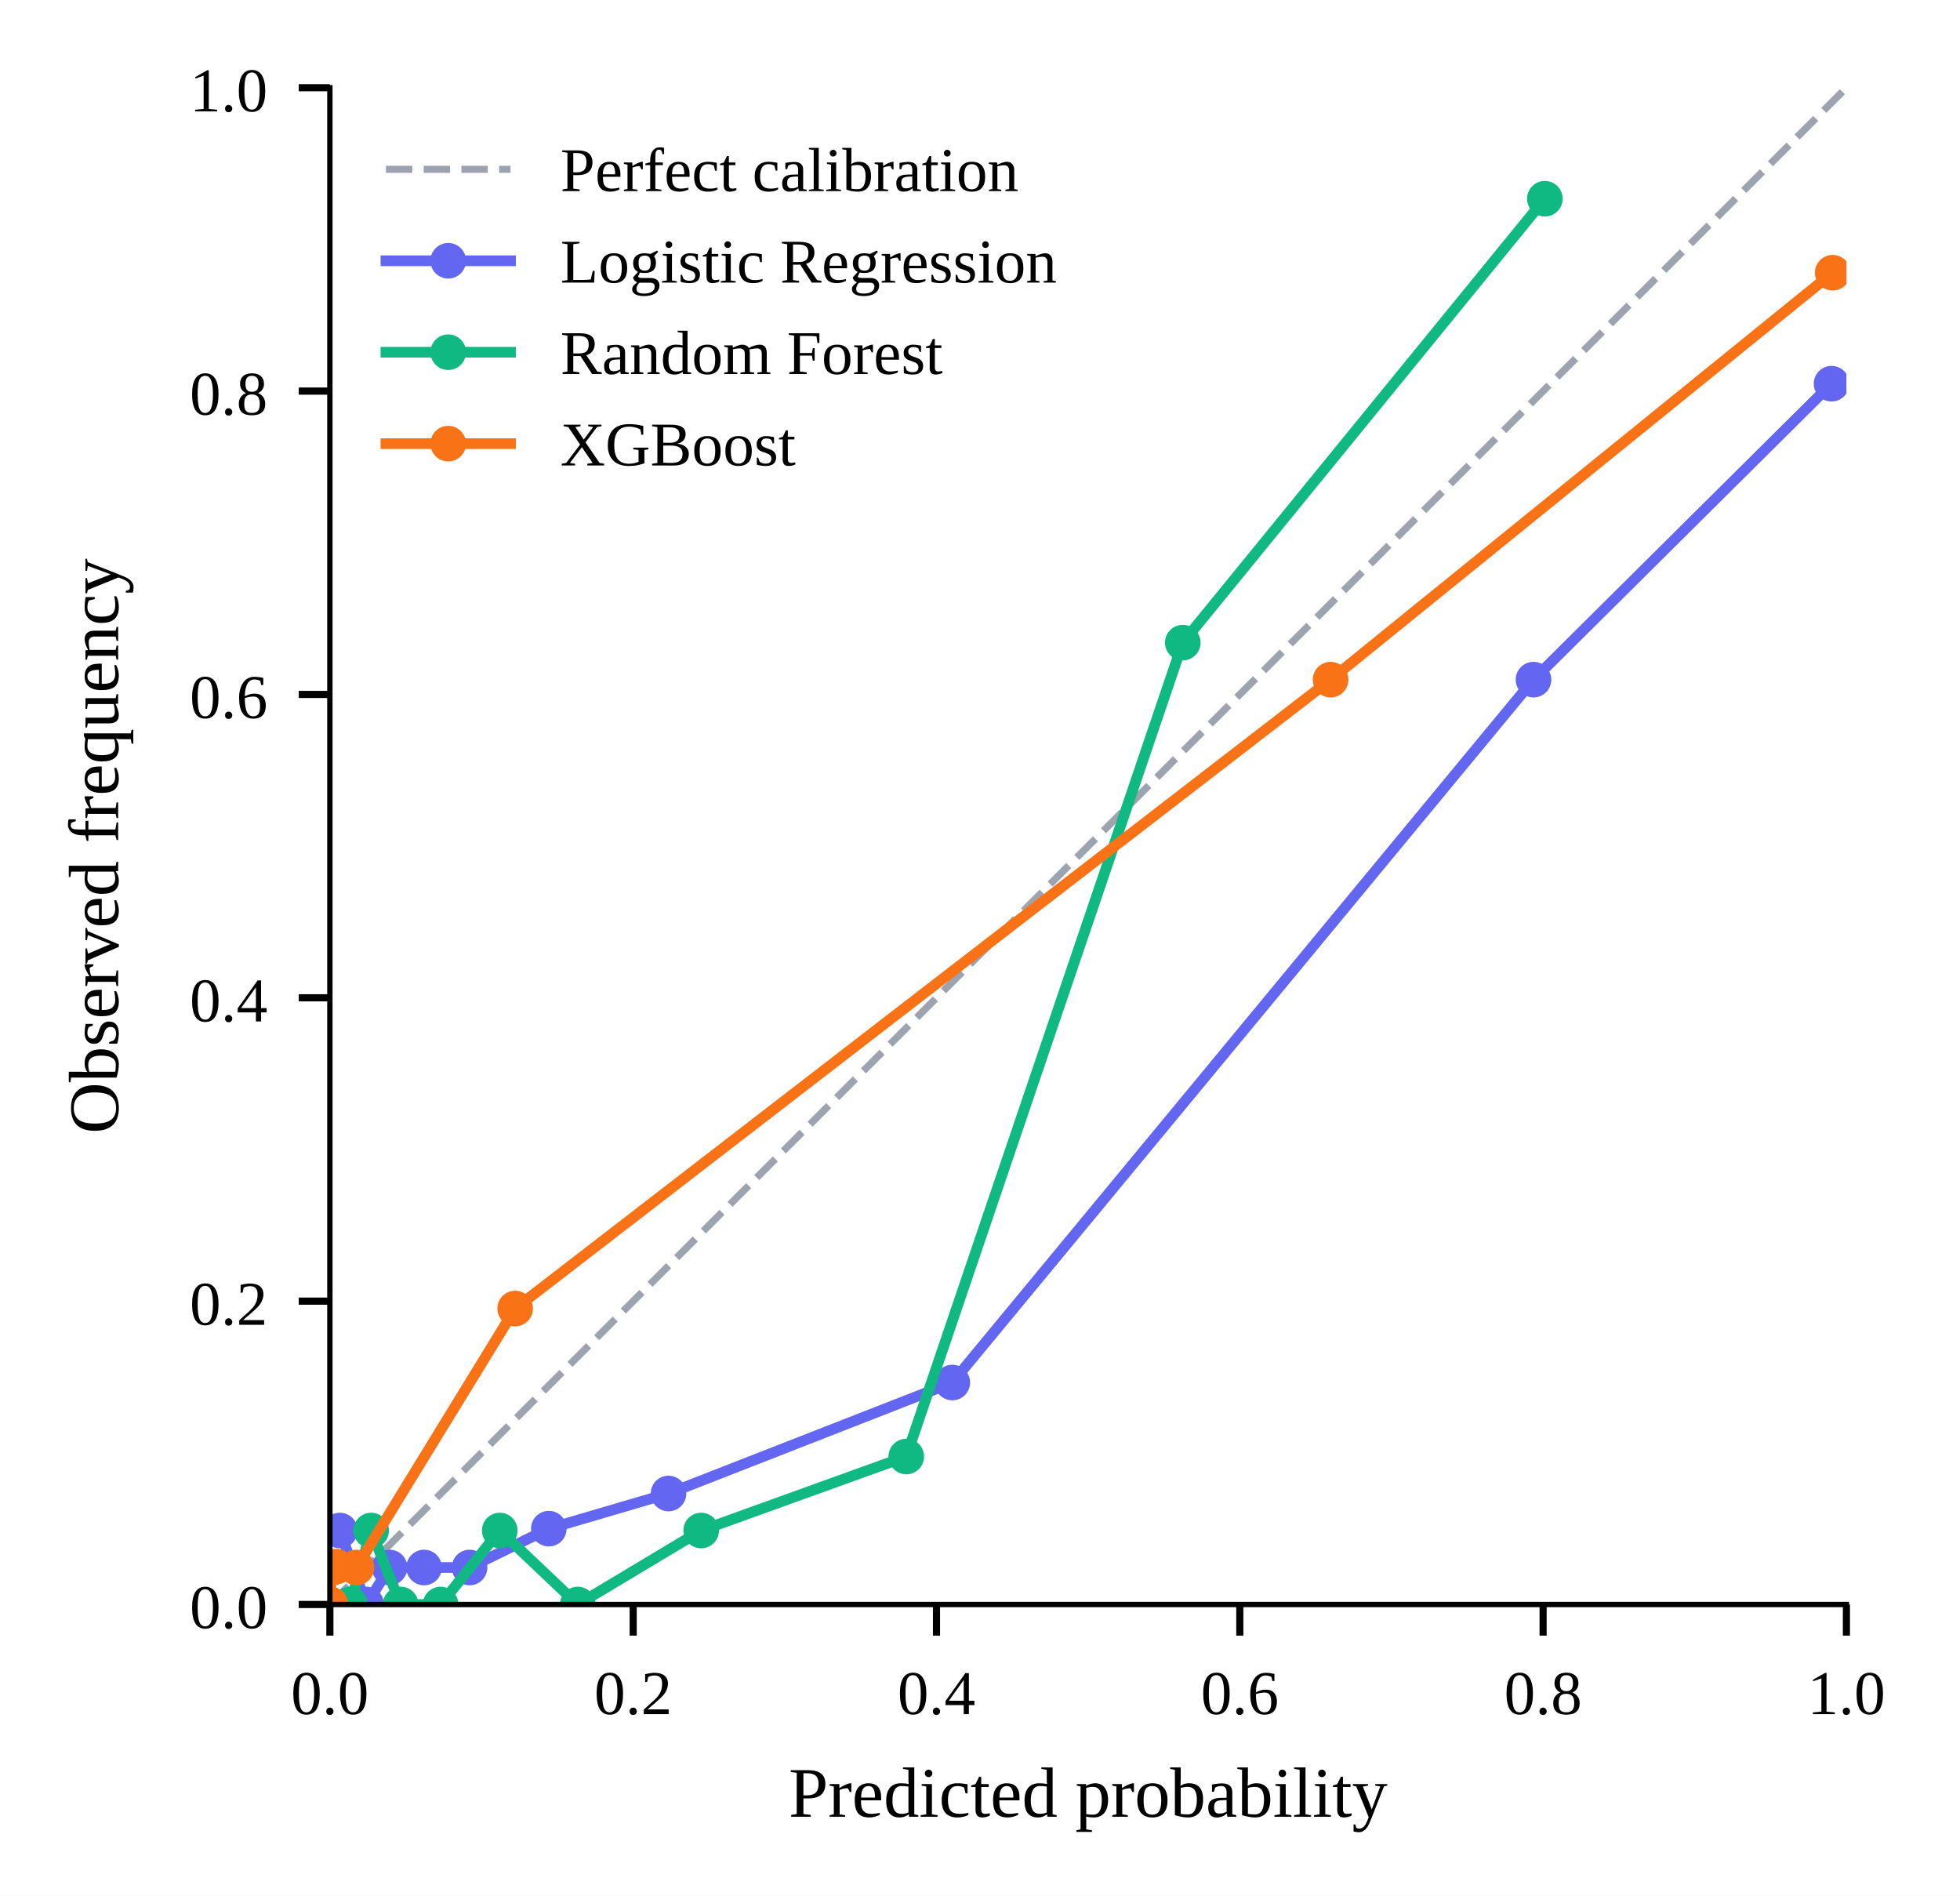
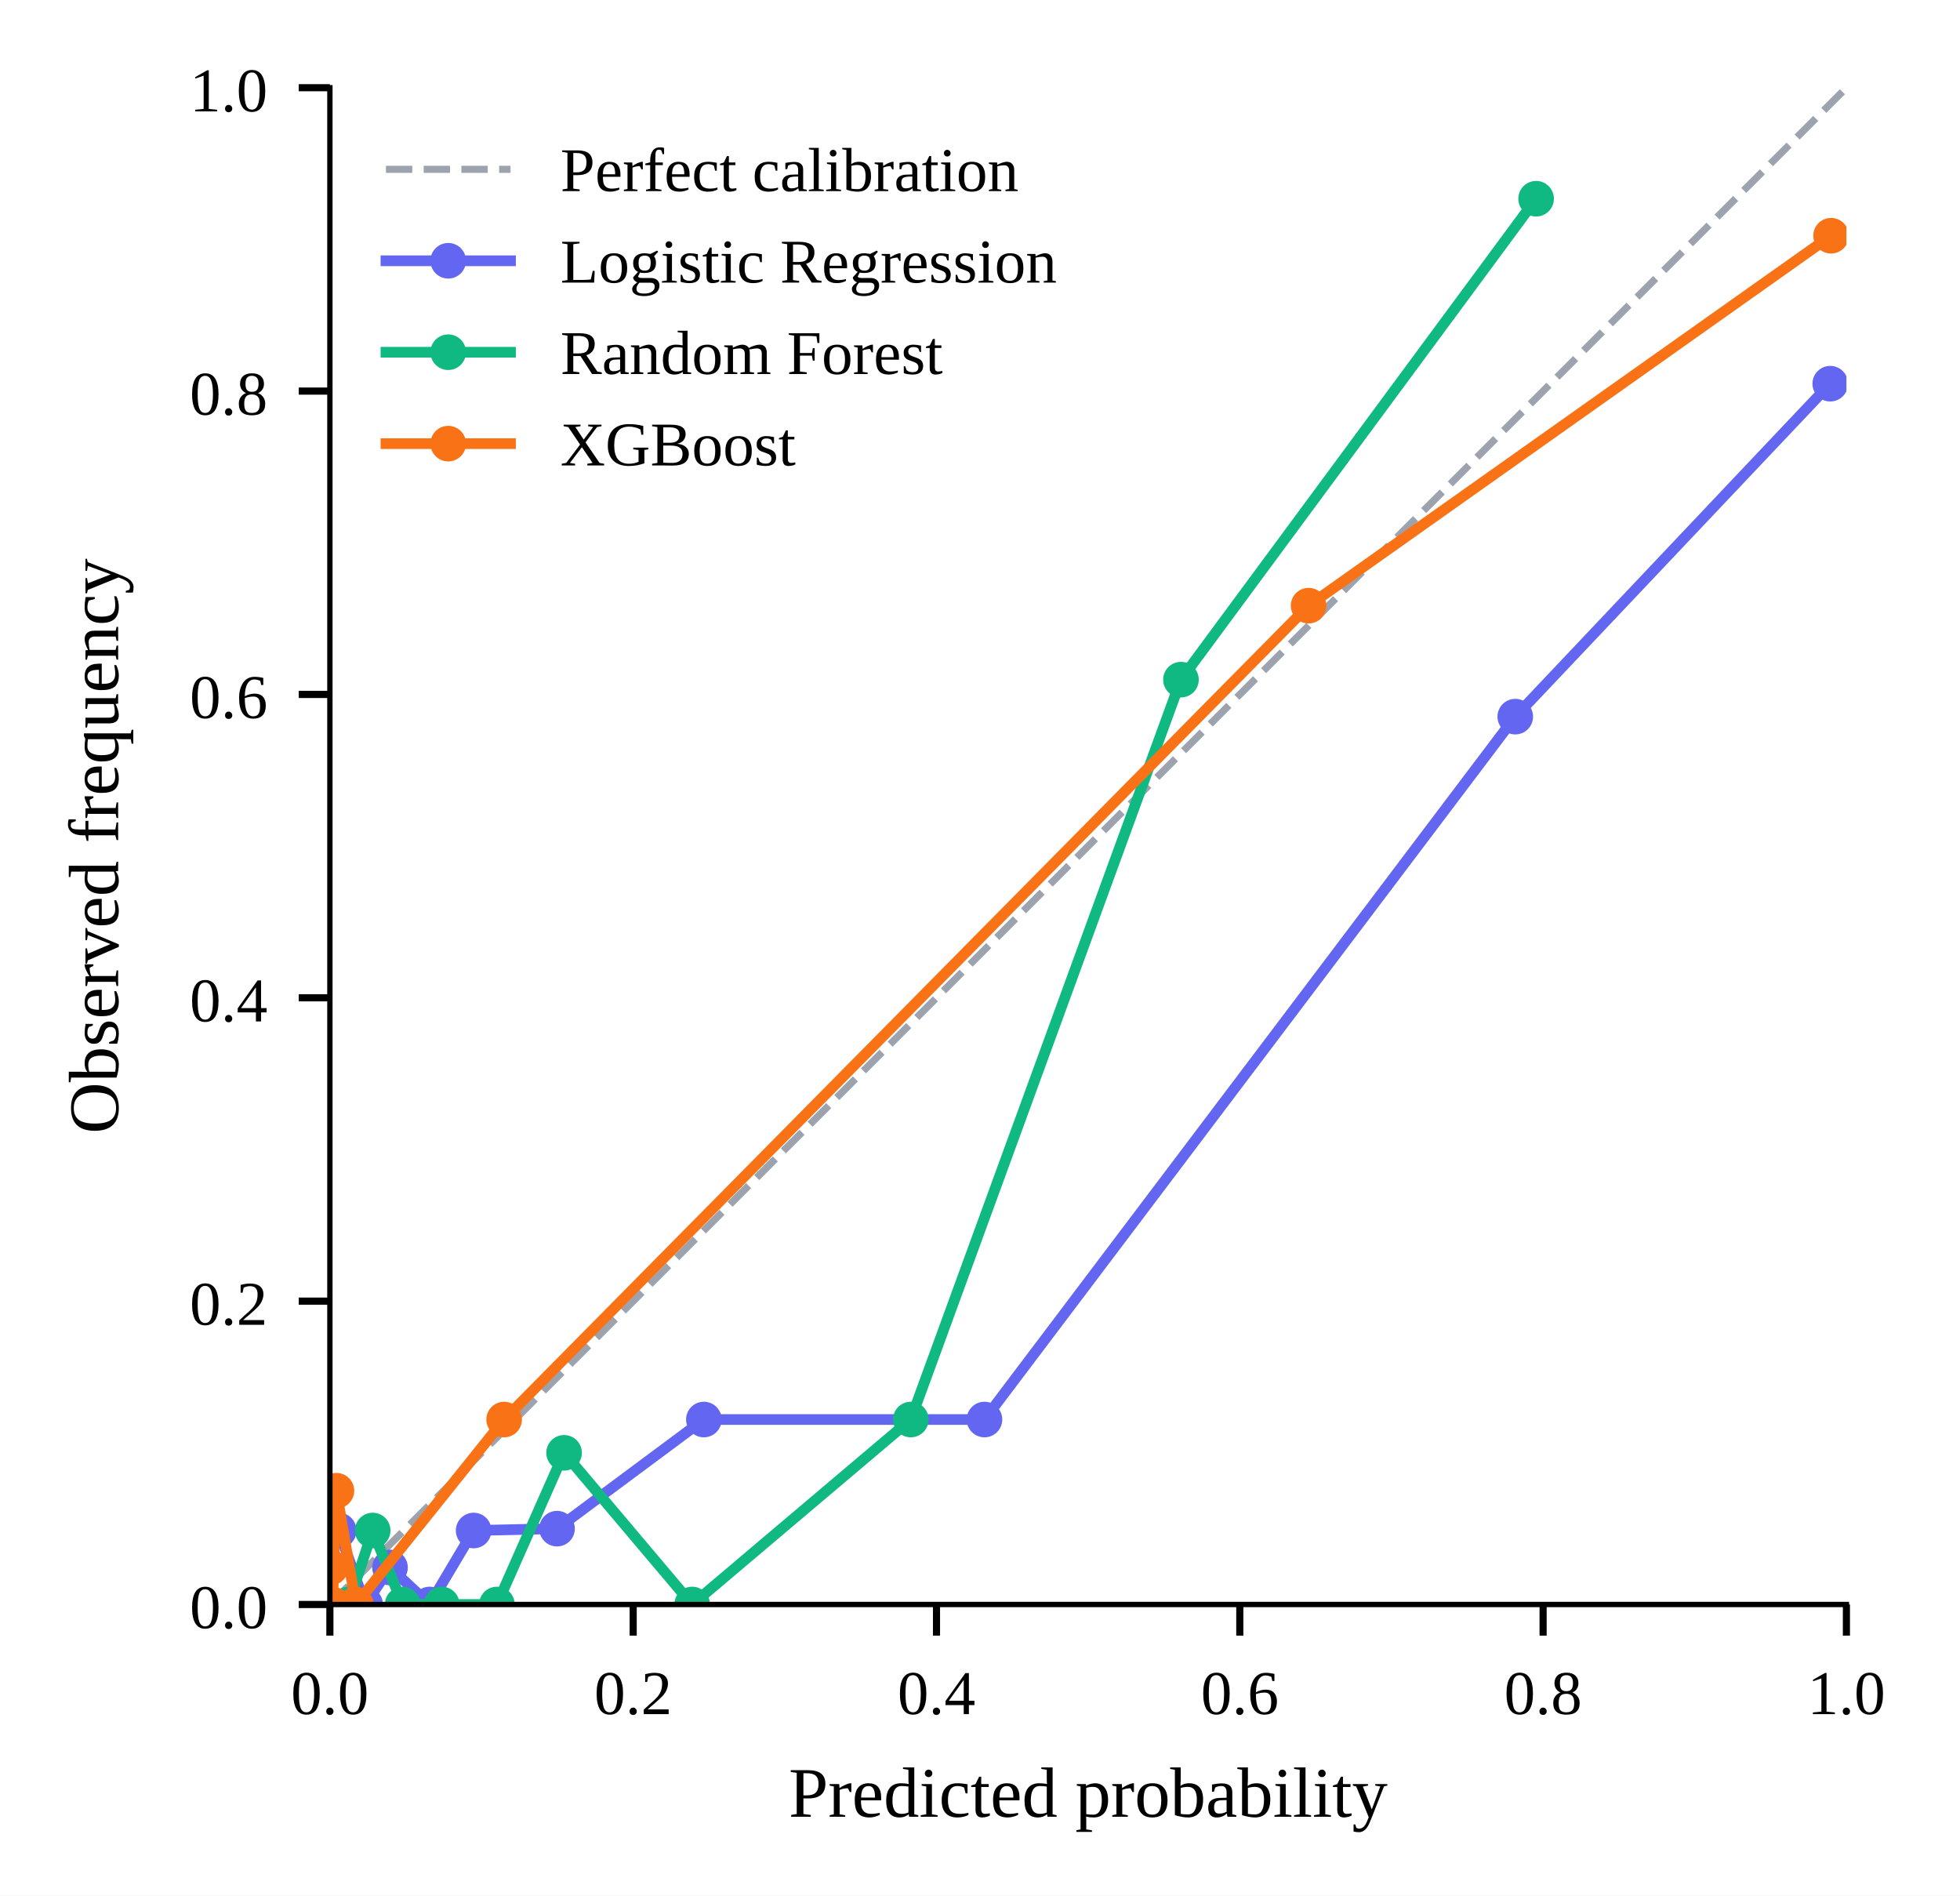
<svg xmlns="http://www.w3.org/2000/svg" xmlns:xlink="http://www.w3.org/1999/xlink" width="220.281pt" height="213.017pt" viewBox="0 0 220.281 213.017" version="1.1">
  <defs>
    <style type="text/css">*{stroke-linejoin: round; stroke-linecap: butt}</style>
  </defs>
  <g id="figure_1">
    <g id="patch_1">
      <path d="M 0 213.017  L 220.281 213.017  L 220.281 0  L 0 0  z " style="fill: #ffffff" />
    </g>
    <g id="axes_1">
      <g id="patch_2">
        <path d="M 37.075 180.299  L 207.515 180.299  L 207.515 9.859  L 37.075 9.859  z " style="fill: #ffffff" />
      </g>
      <g id="matplotlib.axis_1">
        <g id="xtick_1">
          <g id="line2d_1">
            <defs>
-               <path id="m1b887be599" d="M 0 0  L 0 3.5  " style="stroke: #000000; stroke-width: 0.8" />
+               <path id="m70146c146e" d="M 0 0  L 0 3.5  " style="stroke: #000000; stroke-width: 0.8" />
            </defs>
            <g>
-               <use xlink:href="#m1b887be599" x="37.075" y="180.299" style="stroke: #000000; stroke-width: 0.8" />
+               <use xlink:href="#m70146c146e" x="37.075" y="180.299" style="stroke: #000000; stroke-width: 0.8" />
            </g>
          </g>
          <g id="text_1">
            <text style="font-size: 7px; font-family: 'Liberation Serif'; text-anchor: middle" x="37.075" y="192.618" transform="rotate(-0 37.07469 192.6184)">0.0</text>
          </g>
        </g>
        <g id="xtick_2">
          <g id="line2d_2">
            <g>
-               <use xlink:href="#m1b887be599" x="71.163" y="180.299" style="stroke: #000000; stroke-width: 0.8" />
+               <use xlink:href="#m70146c146e" x="71.163" y="180.299" style="stroke: #000000; stroke-width: 0.8" />
            </g>
          </g>
          <g id="text_2">
            <text style="font-size: 7px; font-family: 'Liberation Serif'; text-anchor: middle" x="71.163" y="192.618" transform="rotate(-0 71.16269 192.6184)">0.2</text>
          </g>
        </g>
        <g id="xtick_3">
          <g id="line2d_3">
            <g>
-               <use xlink:href="#m1b887be599" x="105.251" y="180.299" style="stroke: #000000; stroke-width: 0.8" />
+               <use xlink:href="#m70146c146e" x="105.251" y="180.299" style="stroke: #000000; stroke-width: 0.8" />
            </g>
          </g>
          <g id="text_3">
            <text style="font-size: 7px; font-family: 'Liberation Serif'; text-anchor: middle" x="105.251" y="192.618" transform="rotate(-0 105.2507 192.6184)">0.4</text>
          </g>
        </g>
        <g id="xtick_4">
          <g id="line2d_4">
            <g>
-               <use xlink:href="#m1b887be599" x="139.339" y="180.299" style="stroke: #000000; stroke-width: 0.8" />
+               <use xlink:href="#m70146c146e" x="139.339" y="180.299" style="stroke: #000000; stroke-width: 0.8" />
            </g>
          </g>
          <g id="text_4">
            <text style="font-size: 7px; font-family: 'Liberation Serif'; text-anchor: middle" x="139.339" y="192.618" transform="rotate(-0 139.3387 192.6184)">0.6</text>
          </g>
        </g>
        <g id="xtick_5">
          <g id="line2d_5">
            <g>
-               <use xlink:href="#m1b887be599" x="173.427" y="180.299" style="stroke: #000000; stroke-width: 0.8" />
+               <use xlink:href="#m70146c146e" x="173.427" y="180.299" style="stroke: #000000; stroke-width: 0.8" />
            </g>
          </g>
          <g id="text_5">
            <text style="font-size: 7px; font-family: 'Liberation Serif'; text-anchor: middle" x="173.427" y="192.618" transform="rotate(-0 173.4267 192.6184)">0.8</text>
          </g>
        </g>
        <g id="xtick_6">
          <g id="line2d_6">
            <g>
-               <use xlink:href="#m1b887be599" x="207.515" y="180.299" style="stroke: #000000; stroke-width: 0.8" />
+               <use xlink:href="#m70146c146e" x="207.515" y="180.299" style="stroke: #000000; stroke-width: 0.8" />
            </g>
          </g>
          <g id="text_6">
            <text style="font-size: 7px; font-family: 'Liberation Serif'; text-anchor: middle" x="207.515" y="192.618" transform="rotate(-0 207.5147 192.6184)">1.0</text>
          </g>
        </g>
        <g id="text_7">
          <text style="font-size: 8px; font-family: 'Liberation Serif'; text-anchor: middle" x="122.295" y="204.153" transform="rotate(-0 122.2947 204.1529)">Predicted probability</text>
        </g>
      </g>
      <g id="matplotlib.axis_2">
        <g id="ytick_1">
          <g id="line2d_7">
            <defs>
-               <path id="ma044ce034d" d="M 0 0  L -3.5 0  " style="stroke: #000000; stroke-width: 0.8" />
+               <path id="mc9162b83ea" d="M 0 0  L -3.5 0  " style="stroke: #000000; stroke-width: 0.8" />
            </defs>
            <g>
-               <use xlink:href="#ma044ce034d" x="37.075" y="180.299" style="stroke: #000000; stroke-width: 0.8" />
+               <use xlink:href="#mc9162b83ea" x="37.075" y="180.299" style="stroke: #000000; stroke-width: 0.8" />
            </g>
          </g>
          <g id="text_8">
            <text style="font-size: 7px; font-family: 'Liberation Serif'; text-anchor: end" x="30.075" y="182.959" transform="rotate(-0 30.07469 182.9589)">0.0</text>
          </g>
        </g>
        <g id="ytick_2">
          <g id="line2d_8">
            <g>
-               <use xlink:href="#ma044ce034d" x="37.075" y="146.211" style="stroke: #000000; stroke-width: 0.8" />
+               <use xlink:href="#mc9162b83ea" x="37.075" y="146.211" style="stroke: #000000; stroke-width: 0.8" />
            </g>
          </g>
          <g id="text_9">
            <text style="font-size: 7px; font-family: 'Liberation Serif'; text-anchor: end" x="30.075" y="148.871" transform="rotate(-0 30.07469 148.8709)">0.2</text>
          </g>
        </g>
        <g id="ytick_3">
          <g id="line2d_9">
            <g>
-               <use xlink:href="#ma044ce034d" x="37.075" y="112.123" style="stroke: #000000; stroke-width: 0.8" />
+               <use xlink:href="#mc9162b83ea" x="37.075" y="112.123" style="stroke: #000000; stroke-width: 0.8" />
            </g>
          </g>
          <g id="text_10">
            <text style="font-size: 7px; font-family: 'Liberation Serif'; text-anchor: end" x="30.075" y="114.783" transform="rotate(-0 30.07469 114.7829)">0.4</text>
          </g>
        </g>
        <g id="ytick_4">
          <g id="line2d_10">
            <g>
-               <use xlink:href="#ma044ce034d" x="37.075" y="78.035" style="stroke: #000000; stroke-width: 0.8" />
+               <use xlink:href="#mc9162b83ea" x="37.075" y="78.035" style="stroke: #000000; stroke-width: 0.8" />
            </g>
          </g>
          <g id="text_11">
            <text style="font-size: 7px; font-family: 'Liberation Serif'; text-anchor: end" x="30.075" y="80.695" transform="rotate(-0 30.07469 80.69491)">0.6</text>
          </g>
        </g>
        <g id="ytick_5">
          <g id="line2d_11">
            <g>
-               <use xlink:href="#ma044ce034d" x="37.075" y="43.947" style="stroke: #000000; stroke-width: 0.8" />
+               <use xlink:href="#mc9162b83ea" x="37.075" y="43.947" style="stroke: #000000; stroke-width: 0.8" />
            </g>
          </g>
          <g id="text_12">
            <text style="font-size: 7px; font-family: 'Liberation Serif'; text-anchor: end" x="30.075" y="46.607" transform="rotate(-0 30.07469 46.60691)">0.8</text>
          </g>
        </g>
        <g id="ytick_6">
          <g id="line2d_12">
            <g>
-               <use xlink:href="#ma044ce034d" x="37.075" y="9.859" style="stroke: #000000; stroke-width: 0.8" />
+               <use xlink:href="#mc9162b83ea" x="37.075" y="9.859" style="stroke: #000000; stroke-width: 0.8" />
            </g>
          </g>
          <g id="text_13">
            <text style="font-size: 7px; font-family: 'Liberation Serif'; text-anchor: end" x="30.075" y="12.519" transform="rotate(-0 30.07469 12.51891)">1.0</text>
          </g>
        </g>
        <g id="text_14">
          <text style="font-size: 8px; font-family: 'Liberation Serif'; text-anchor: middle" x="13.279" y="95.079" transform="rotate(-90 13.27875 95.07945)">Observed frequency</text>
        </g>
      </g>
      <g id="line2d_13">
-         <path d="M 37.075 180.299  L 207.515 9.859  " clip-path="url(#pb5f82f8f0b)" style="fill: none; stroke-dasharray: 2.96,1.28; stroke-dashoffset: 0; stroke: #9ca3af; stroke-width: 0.8" />
+         <path d="M 37.075 180.299  L 207.515 9.859  " clip-path="url(#pdff5269799)" style="fill: none; stroke-dasharray: 2.96,1.28; stroke-dashoffset: 0; stroke: #9ca3af; stroke-width: 0.8" />
      </g>
      <g id="line2d_14">
-         <path d="M 38.194 171.985  L 41.167 180.299  L 43.784 176.142  L 47.659 176.142  L 52.775 176.142  L 61.681 171.777  L 75.135 167.828  L 107.028 155.357  L 172.347 76.373  L 205.844 43.116  " clip-path="url(#pb5f82f8f0b)" style="fill: none; stroke: #6366f1; stroke-width: 1.2; stroke-linecap: square" />
+         <path d="M 38.071 171.985  L 41.042 180.299  L 43.833 176.142  L 48.285 180.299  L 53.23 171.985  L 62.604 171.777  L 79.107 159.514  L 110.643 159.514  L 170.298 80.53  L 205.699 43.116  " clip-path="url(#pdff5269799)" style="fill: none; stroke: #6366f1; stroke-width: 1.2; stroke-linecap: square" />
        <defs>
-           <path id="m2f69dec016" d="M 0 1.5  C 0.398 1.5 0.779 1.342 1.061 1.061  C 1.342 0.779 1.5 0.398 1.5 0  C 1.5 -0.398 1.342 -0.779 1.061 -1.061  C 0.779 -1.342 0.398 -1.5 0 -1.5  C -0.398 -1.5 -0.779 -1.342 -1.061 -1.061  C -1.342 -0.779 -1.5 -0.398 -1.5 0  C -1.5 0.398 -1.342 0.779 -1.061 1.061  C -0.779 1.342 -0.398 1.5 0 1.5  z " style="stroke: #6366f1" />
+           <path id="me49441acbe" d="M 0 1.5  C 0.398 1.5 0.779 1.342 1.061 1.061  C 1.342 0.779 1.5 0.398 1.5 0  C 1.5 -0.398 1.342 -0.779 1.061 -1.061  C 0.779 -1.342 0.398 -1.5 0 -1.5  C -0.398 -1.5 -0.779 -1.342 -1.061 -1.061  C -1.342 -0.779 -1.5 -0.398 -1.5 0  C -1.5 0.398 -1.342 0.779 -1.061 1.061  C -0.779 1.342 -0.398 1.5 0 1.5  z " style="stroke: #6366f1" />
        </defs>
-         <g clip-path="url(#pb5f82f8f0b)">
-           <use xlink:href="#m2f69dec016" x="38.194" y="171.985" style="fill: #6366f1; stroke: #6366f1" />
-           <use xlink:href="#m2f69dec016" x="41.167" y="180.299" style="fill: #6366f1; stroke: #6366f1" />
-           <use xlink:href="#m2f69dec016" x="43.784" y="176.142" style="fill: #6366f1; stroke: #6366f1" />
-           <use xlink:href="#m2f69dec016" x="47.659" y="176.142" style="fill: #6366f1; stroke: #6366f1" />
-           <use xlink:href="#m2f69dec016" x="52.775" y="176.142" style="fill: #6366f1; stroke: #6366f1" />
-           <use xlink:href="#m2f69dec016" x="61.681" y="171.777" style="fill: #6366f1; stroke: #6366f1" />
-           <use xlink:href="#m2f69dec016" x="75.135" y="167.828" style="fill: #6366f1; stroke: #6366f1" />
-           <use xlink:href="#m2f69dec016" x="107.028" y="155.357" style="fill: #6366f1; stroke: #6366f1" />
-           <use xlink:href="#m2f69dec016" x="172.347" y="76.373" style="fill: #6366f1; stroke: #6366f1" />
-           <use xlink:href="#m2f69dec016" x="205.844" y="43.116" style="fill: #6366f1; stroke: #6366f1" />
+         <g clip-path="url(#pdff5269799)">
+           <use xlink:href="#me49441acbe" x="38.071" y="171.985" style="fill: #6366f1; stroke: #6366f1" />
+           <use xlink:href="#me49441acbe" x="41.042" y="180.299" style="fill: #6366f1; stroke: #6366f1" />
+           <use xlink:href="#me49441acbe" x="43.833" y="176.142" style="fill: #6366f1; stroke: #6366f1" />
+           <use xlink:href="#me49441acbe" x="48.285" y="180.299" style="fill: #6366f1; stroke: #6366f1" />
+           <use xlink:href="#me49441acbe" x="53.23" y="171.985" style="fill: #6366f1; stroke: #6366f1" />
+           <use xlink:href="#me49441acbe" x="62.604" y="171.777" style="fill: #6366f1; stroke: #6366f1" />
+           <use xlink:href="#me49441acbe" x="79.107" y="159.514" style="fill: #6366f1; stroke: #6366f1" />
+           <use xlink:href="#me49441acbe" x="110.643" y="159.514" style="fill: #6366f1; stroke: #6366f1" />
+           <use xlink:href="#me49441acbe" x="170.298" y="80.53" style="fill: #6366f1; stroke: #6366f1" />
+           <use xlink:href="#me49441acbe" x="205.699" y="43.116" style="fill: #6366f1; stroke: #6366f1" />
        </g>
      </g>
      <g id="line2d_15">
-         <path d="M 39.33 180.299  L 41.715 171.985  L 45.028 180.299  L 49.517 180.299  L 56.167 171.985  L 64.93 180.299  L 78.802 171.985  L 101.854 163.671  L 132.93 72.216  L 173.625 22.331  " clip-path="url(#pb5f82f8f0b)" style="fill: none; stroke: #10b981; stroke-width: 1.2; stroke-linecap: square" />
+         <path d="M 39.145 180.299  L 41.884 171.985  L 45.253 180.299  L 49.646 180.299  L 55.848 180.299  L 63.397 163.255  L 77.791 180.299  L 102.361 159.514  L 132.725 76.373  L 172.641 22.331  " clip-path="url(#pdff5269799)" style="fill: none; stroke: #10b981; stroke-width: 1.2; stroke-linecap: square" />
        <defs>
-           <path id="ma5a515596b" d="M 0 1.5  C 0.398 1.5 0.779 1.342 1.061 1.061  C 1.342 0.779 1.5 0.398 1.5 0  C 1.5 -0.398 1.342 -0.779 1.061 -1.061  C 0.779 -1.342 0.398 -1.5 0 -1.5  C -0.398 -1.5 -0.779 -1.342 -1.061 -1.061  C -1.342 -0.779 -1.5 -0.398 -1.5 0  C -1.5 0.398 -1.342 0.779 -1.061 1.061  C -0.779 1.342 -0.398 1.5 0 1.5  z " style="stroke: #10b981" />
+           <path id="m98f08be79d" d="M 0 1.5  C 0.398 1.5 0.779 1.342 1.061 1.061  C 1.342 0.779 1.5 0.398 1.5 0  C 1.5 -0.398 1.342 -0.779 1.061 -1.061  C 0.779 -1.342 0.398 -1.5 0 -1.5  C -0.398 -1.5 -0.779 -1.342 -1.061 -1.061  C -1.342 -0.779 -1.5 -0.398 -1.5 0  C -1.5 0.398 -1.342 0.779 -1.061 1.061  C -0.779 1.342 -0.398 1.5 0 1.5  z " style="stroke: #10b981" />
        </defs>
-         <g clip-path="url(#pb5f82f8f0b)">
-           <use xlink:href="#ma5a515596b" x="39.33" y="180.299" style="fill: #10b981; stroke: #10b981" />
-           <use xlink:href="#ma5a515596b" x="41.715" y="171.985" style="fill: #10b981; stroke: #10b981" />
-           <use xlink:href="#ma5a515596b" x="45.028" y="180.299" style="fill: #10b981; stroke: #10b981" />
-           <use xlink:href="#ma5a515596b" x="49.517" y="180.299" style="fill: #10b981; stroke: #10b981" />
-           <use xlink:href="#ma5a515596b" x="56.167" y="171.985" style="fill: #10b981; stroke: #10b981" />
-           <use xlink:href="#ma5a515596b" x="64.93" y="180.299" style="fill: #10b981; stroke: #10b981" />
-           <use xlink:href="#ma5a515596b" x="78.802" y="171.985" style="fill: #10b981; stroke: #10b981" />
-           <use xlink:href="#ma5a515596b" x="101.854" y="163.671" style="fill: #10b981; stroke: #10b981" />
-           <use xlink:href="#ma5a515596b" x="132.93" y="72.216" style="fill: #10b981; stroke: #10b981" />
-           <use xlink:href="#ma5a515596b" x="173.625" y="22.331" style="fill: #10b981; stroke: #10b981" />
+         <g clip-path="url(#pdff5269799)">
+           <use xlink:href="#m98f08be79d" x="39.145" y="180.299" style="fill: #10b981; stroke: #10b981" />
+           <use xlink:href="#m98f08be79d" x="41.884" y="171.985" style="fill: #10b981; stroke: #10b981" />
+           <use xlink:href="#m98f08be79d" x="45.253" y="180.299" style="fill: #10b981; stroke: #10b981" />
+           <use xlink:href="#m98f08be79d" x="49.646" y="180.299" style="fill: #10b981; stroke: #10b981" />
+           <use xlink:href="#m98f08be79d" x="55.848" y="180.299" style="fill: #10b981; stroke: #10b981" />
+           <use xlink:href="#m98f08be79d" x="63.397" y="163.255" style="fill: #10b981; stroke: #10b981" />
+           <use xlink:href="#m98f08be79d" x="77.791" y="180.299" style="fill: #10b981; stroke: #10b981" />
+           <use xlink:href="#m98f08be79d" x="102.361" y="159.514" style="fill: #10b981; stroke: #10b981" />
+           <use xlink:href="#m98f08be79d" x="132.725" y="76.373" style="fill: #10b981; stroke: #10b981" />
+           <use xlink:href="#m98f08be79d" x="172.641" y="22.331" style="fill: #10b981; stroke: #10b981" />
        </g>
      </g>
      <g id="line2d_16">
-         <path d="M 37.094 180.299  L 37.115 176.142  L 37.145 180.299  L 37.218 176.142  L 37.377 176.142  L 37.79 176.038  L 40.06 176.142  L 57.899 147.043  L 149.544 76.373  L 205.974 30.645  " clip-path="url(#pb5f82f8f0b)" style="fill: none; stroke: #f97316; stroke-width: 1.2; stroke-linecap: square" />
+         <path d="M 37.093 176.142  L 37.114 180.299  L 37.148 176.142  L 37.222 180.299  L 37.375 180.299  L 37.811 167.516  L 39.994 180.299  L 56.66 159.514  L 147.071 68.058  L 205.791 26.488  " clip-path="url(#pdff5269799)" style="fill: none; stroke: #f97316; stroke-width: 1.2; stroke-linecap: square" />
        <defs>
-           <path id="m1c0e97bf08" d="M 0 1.5  C 0.398 1.5 0.779 1.342 1.061 1.061  C 1.342 0.779 1.5 0.398 1.5 0  C 1.5 -0.398 1.342 -0.779 1.061 -1.061  C 0.779 -1.342 0.398 -1.5 0 -1.5  C -0.398 -1.5 -0.779 -1.342 -1.061 -1.061  C -1.342 -0.779 -1.5 -0.398 -1.5 0  C -1.5 0.398 -1.342 0.779 -1.061 1.061  C -0.779 1.342 -0.398 1.5 0 1.5  z " style="stroke: #f97316" />
+           <path id="m7b09afdb9d" d="M 0 1.5  C 0.398 1.5 0.779 1.342 1.061 1.061  C 1.342 0.779 1.5 0.398 1.5 0  C 1.5 -0.398 1.342 -0.779 1.061 -1.061  C 0.779 -1.342 0.398 -1.5 0 -1.5  C -0.398 -1.5 -0.779 -1.342 -1.061 -1.061  C -1.342 -0.779 -1.5 -0.398 -1.5 0  C -1.5 0.398 -1.342 0.779 -1.061 1.061  C -0.779 1.342 -0.398 1.5 0 1.5  z " style="stroke: #f97316" />
        </defs>
-         <g clip-path="url(#pb5f82f8f0b)">
-           <use xlink:href="#m1c0e97bf08" x="37.094" y="180.299" style="fill: #f97316; stroke: #f97316" />
-           <use xlink:href="#m1c0e97bf08" x="37.115" y="176.142" style="fill: #f97316; stroke: #f97316" />
-           <use xlink:href="#m1c0e97bf08" x="37.145" y="180.299" style="fill: #f97316; stroke: #f97316" />
-           <use xlink:href="#m1c0e97bf08" x="37.218" y="176.142" style="fill: #f97316; stroke: #f97316" />
-           <use xlink:href="#m1c0e97bf08" x="37.377" y="176.142" style="fill: #f97316; stroke: #f97316" />
-           <use xlink:href="#m1c0e97bf08" x="37.79" y="176.038" style="fill: #f97316; stroke: #f97316" />
-           <use xlink:href="#m1c0e97bf08" x="40.06" y="176.142" style="fill: #f97316; stroke: #f97316" />
-           <use xlink:href="#m1c0e97bf08" x="57.899" y="147.043" style="fill: #f97316; stroke: #f97316" />
-           <use xlink:href="#m1c0e97bf08" x="149.544" y="76.373" style="fill: #f97316; stroke: #f97316" />
-           <use xlink:href="#m1c0e97bf08" x="205.974" y="30.645" style="fill: #f97316; stroke: #f97316" />
+         <g clip-path="url(#pdff5269799)">
+           <use xlink:href="#m7b09afdb9d" x="37.093" y="176.142" style="fill: #f97316; stroke: #f97316" />
+           <use xlink:href="#m7b09afdb9d" x="37.114" y="180.299" style="fill: #f97316; stroke: #f97316" />
+           <use xlink:href="#m7b09afdb9d" x="37.148" y="176.142" style="fill: #f97316; stroke: #f97316" />
+           <use xlink:href="#m7b09afdb9d" x="37.222" y="180.299" style="fill: #f97316; stroke: #f97316" />
+           <use xlink:href="#m7b09afdb9d" x="37.375" y="180.299" style="fill: #f97316; stroke: #f97316" />
+           <use xlink:href="#m7b09afdb9d" x="37.811" y="167.516" style="fill: #f97316; stroke: #f97316" />
+           <use xlink:href="#m7b09afdb9d" x="39.994" y="180.299" style="fill: #f97316; stroke: #f97316" />
+           <use xlink:href="#m7b09afdb9d" x="56.66" y="159.514" style="fill: #f97316; stroke: #f97316" />
+           <use xlink:href="#m7b09afdb9d" x="147.071" y="68.058" style="fill: #f97316; stroke: #f97316" />
+           <use xlink:href="#m7b09afdb9d" x="205.791" y="26.488" style="fill: #f97316; stroke: #f97316" />
        </g>
      </g>
      <g id="patch_3">
        <path d="M 37.075 180.299  L 37.075 9.859  " style="fill: none; stroke: #000000; stroke-width: 0.6; stroke-linejoin: miter; stroke-linecap: square" />
      </g>
      <g id="patch_4">
        <path d="M 37.075 180.299  L 207.515 180.299  " style="fill: none; stroke: #000000; stroke-width: 0.6; stroke-linejoin: miter; stroke-linecap: square" />
      </g>
      <g id="legend_1">
        <g id="line2d_17">
          <path d="M 43.375 19.028  L 50.375 19.028  L 57.375 19.028  " style="fill: none; stroke-dasharray: 2.96,1.28; stroke-dashoffset: 0; stroke: #9ca3af; stroke-width: 0.8" />
        </g>
        <g id="text_15">
          <text style="font-size: 7px; font-family: 'Liberation Serif'; text-anchor: start" x="62.975" y="21.478" transform="rotate(-0 62.97469 21.47836)">Perfect calibration</text>
        </g>
        <g id="line2d_18">
          <path d="M 43.375 29.303  L 50.375 29.303  L 57.375 29.303  " style="fill: none; stroke: #6366f1; stroke-width: 1.2; stroke-linecap: square" />
          <g>
-             <use xlink:href="#m2f69dec016" x="50.375" y="29.303" style="fill: #6366f1; stroke: #6366f1" />
+             <use xlink:href="#me49441acbe" x="50.375" y="29.303" style="fill: #6366f1; stroke: #6366f1" />
          </g>
        </g>
        <g id="text_16">
          <text style="font-size: 7px; font-family: 'Liberation Serif'; text-anchor: start" x="62.975" y="31.753" transform="rotate(-0 62.97469 31.75305)">Logistic Regression</text>
        </g>
        <g id="line2d_19">
          <path d="M 43.375 39.578  L 50.375 39.578  L 57.375 39.578  " style="fill: none; stroke: #10b981; stroke-width: 1.2; stroke-linecap: square" />
          <g>
-             <use xlink:href="#ma5a515596b" x="50.375" y="39.578" style="fill: #10b981; stroke: #10b981" />
+             <use xlink:href="#m98f08be79d" x="50.375" y="39.578" style="fill: #10b981; stroke: #10b981" />
          </g>
        </g>
        <g id="text_17">
          <text style="font-size: 7px; font-family: 'Liberation Serif'; text-anchor: start" x="62.975" y="42.028" transform="rotate(-0 62.97469 42.02773)">Random Forest</text>
        </g>
        <g id="line2d_20">
          <path d="M 43.375 49.852  L 50.375 49.852  L 57.375 49.852  " style="fill: none; stroke: #f97316; stroke-width: 1.2; stroke-linecap: square" />
          <g>
-             <use xlink:href="#m1c0e97bf08" x="50.375" y="49.852" style="fill: #f97316; stroke: #f97316" />
+             <use xlink:href="#m7b09afdb9d" x="50.375" y="49.852" style="fill: #f97316; stroke: #f97316" />
          </g>
        </g>
        <g id="text_18">
          <text style="font-size: 7px; font-family: 'Liberation Serif'; text-anchor: start" x="62.975" y="52.302" transform="rotate(-0 62.97469 52.30242)">XGBoost</text>
        </g>
      </g>
    </g>
  </g>
  <defs>
-     <clipPath id="pb5f82f8f0b">
+     <clipPath id="pdff5269799">
      <rect x="37.075" y="9.859" width="170.44" height="170.44" />
    </clipPath>
  </defs>
</svg>
